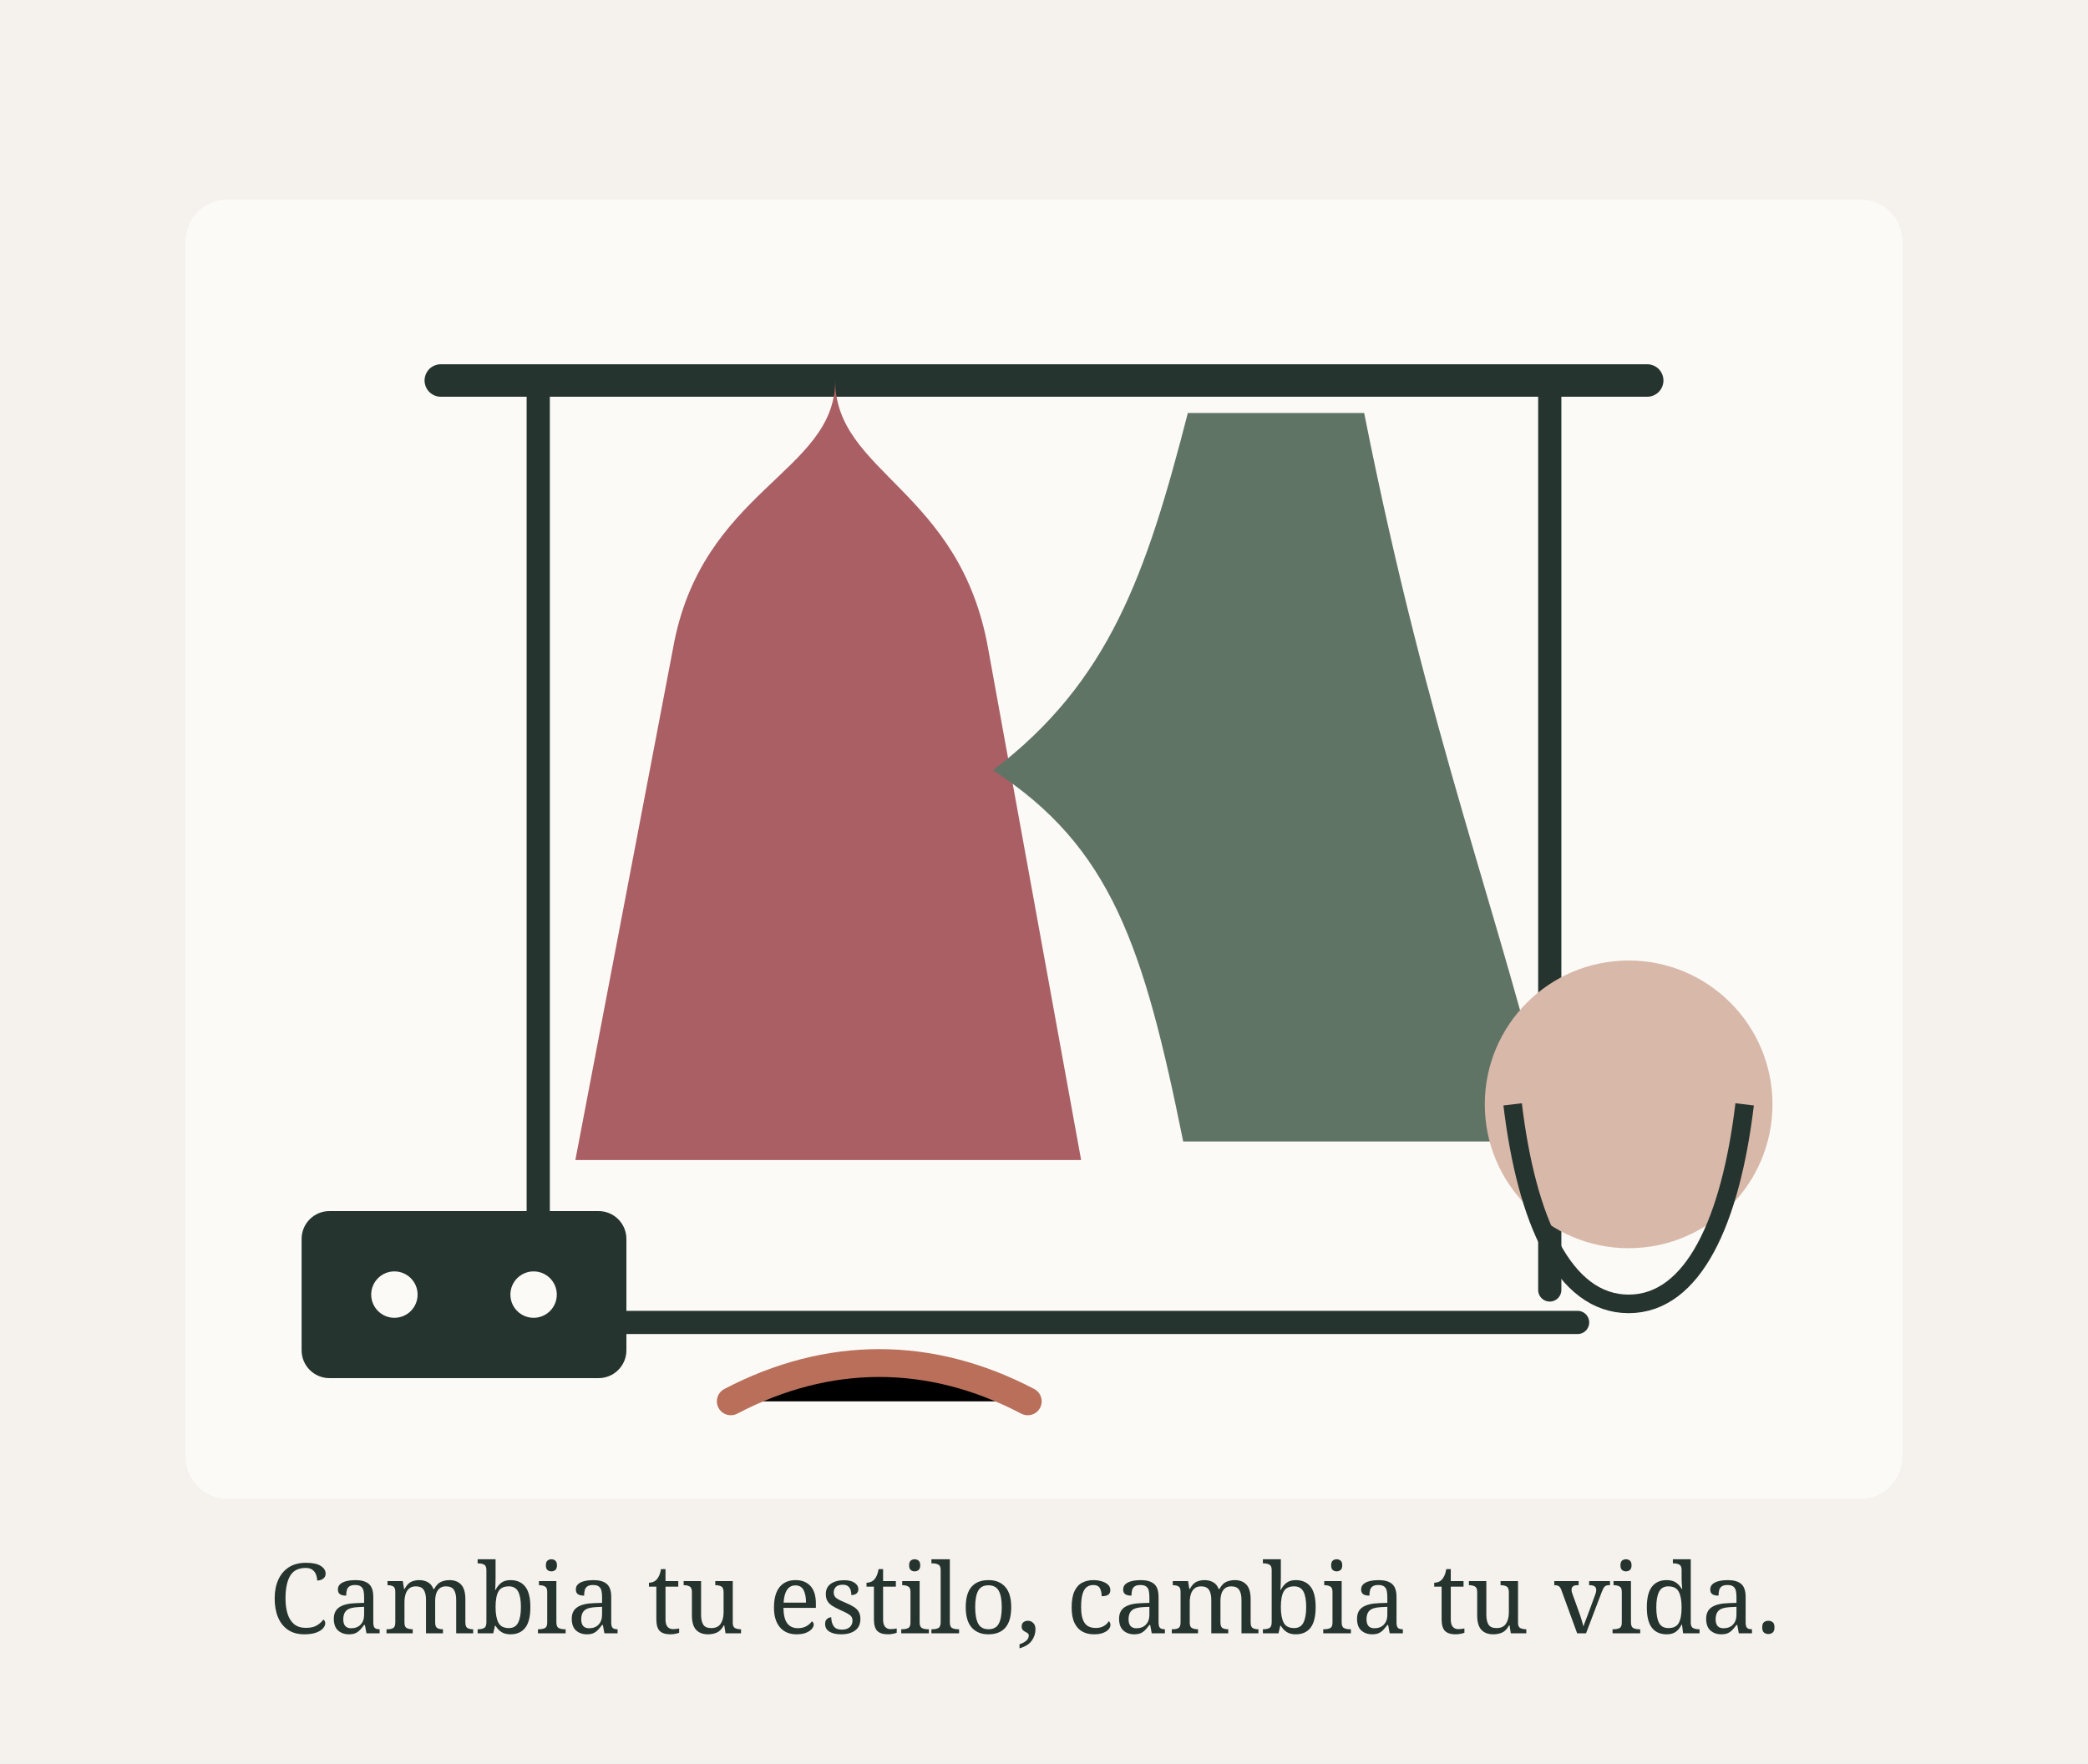
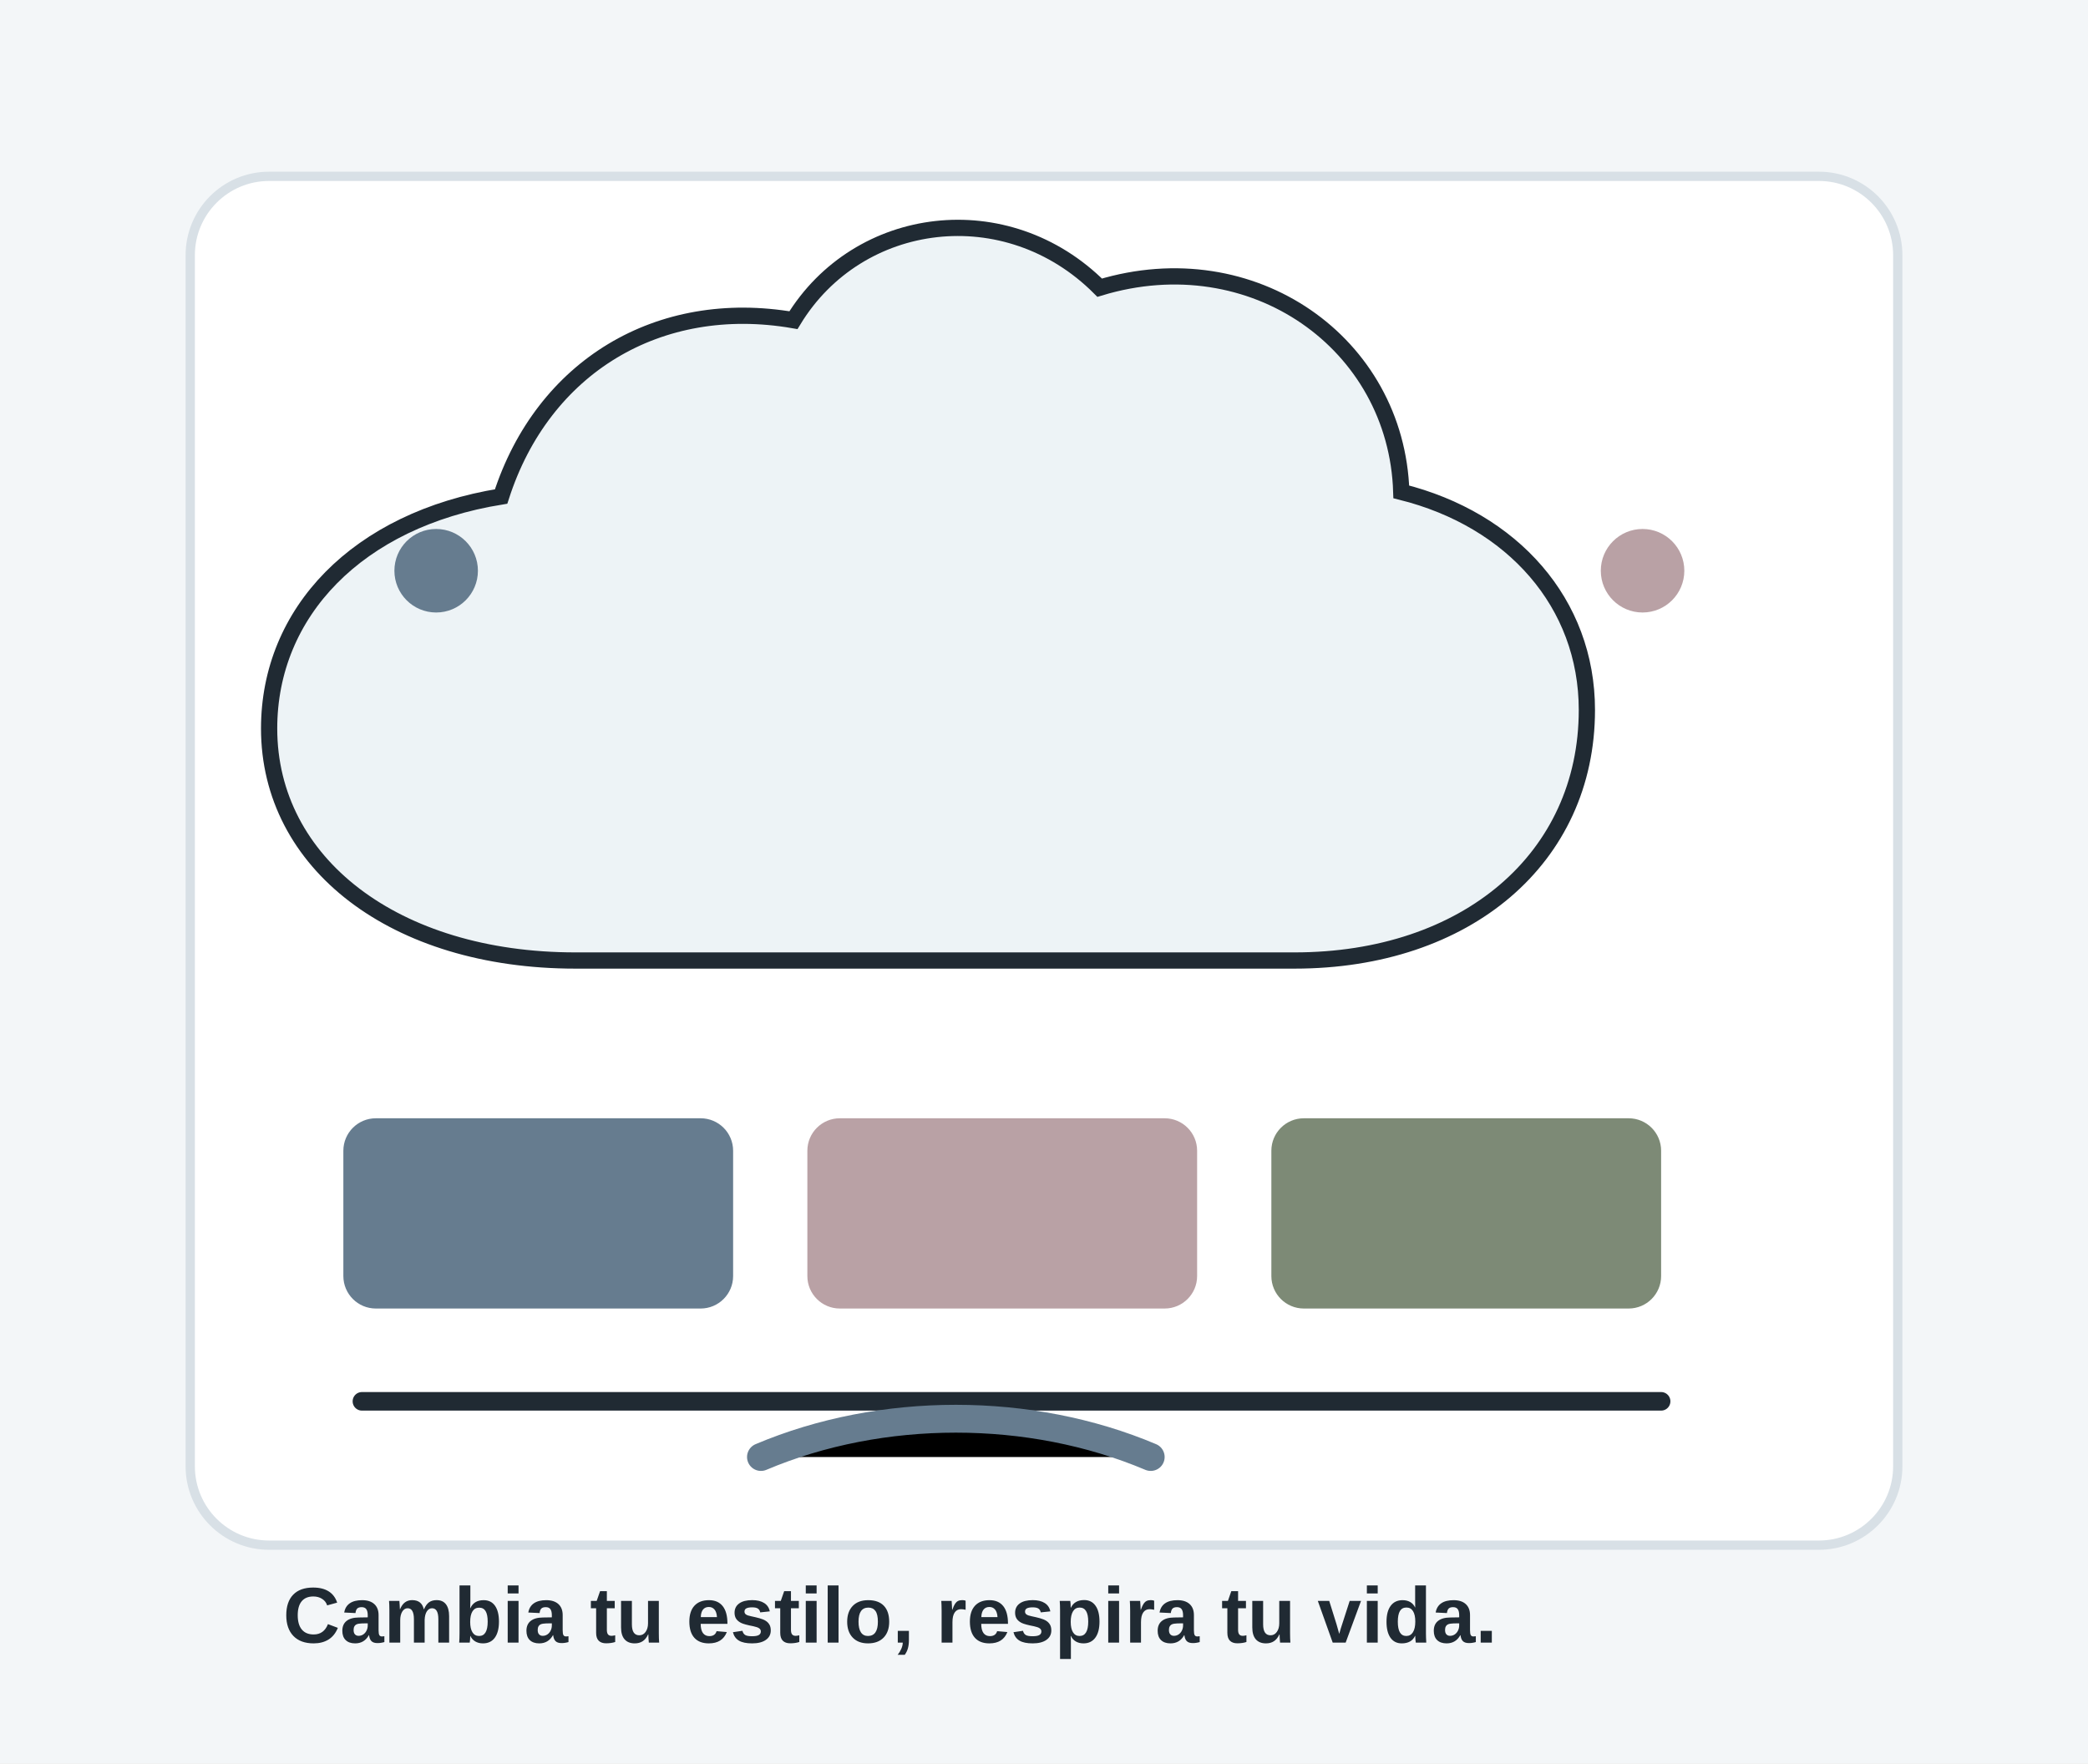
<svg xmlns="http://www.w3.org/2000/svg" viewBox="0 0 900 760" role="img" aria-labelledby="t d">
-   <rect width="900" height="760" fill="#f5f2ed" />
-   <rect x="80" y="86" width="740" height="560" rx="18" fill="#fbfaf7" />
-   <path d="M190 164h520" stroke="#26342f" stroke-width="14" stroke-linecap="round" />
-   <path d="M232 164v392M668 164v392" stroke="#26342f" stroke-width="10" stroke-linecap="round" />
-   <path d="M360 164c0 40-58 47-70 116l-42 220h218l-40-220c-12-69-66-76-66-116z" fill="#a95f64" />
-   <path d="M512 178c-18 70-34 116-84 154 51 33 65 76 82 160h160c-24-100-54-173-82-314h-76z" fill="#607466" />
-   <path d="M250 570h430" stroke="#26342f" stroke-width="10" stroke-linecap="round" />
-   <circle cx="702" cy="476" r="62" fill="#d8b8a9" />
-   <path d="M652 476c6 50 22 86 50 86s44-36 50-86" fill="none" stroke="#26342f" stroke-width="8" />
-   <rect x="130" y="522" width="140" height="72" rx="12" fill="#26342f" />
-   <circle cx="170" cy="558" r="10" fill="#fbfaf7" />
-   <circle cx="230" cy="558" r="10" fill="#fbfaf7" />
-   <path d="M315 604c42-22 86-22 128 0" stroke="#b96f59" stroke-width="12" stroke-linecap="round" />
-   <text x="116" y="704" font-family="Georgia,serif" font-size="42" fill="#26342f">Cambia tu estilo, cambia tu vida.</text>
+   <rect width="900" height="760" fill="#f3f6f8" />
+   <rect x="82" y="76" width="736" height="590" rx="34" fill="#fff" stroke="#d8e0e6" stroke-width="4" />
+   <path d="M216 214c18-56 68-86 126-76 28-46 92-54 132-14 66-20 128 24 130 88 48 12 80 48 80 94 0 64-52 108-126 108H248c-78 0-132-42-132-100 0-50 38-90 100-100z" fill="#edf3f6" stroke="#202a33" stroke-width="7" />
+   <rect x="148" y="482" width="168" height="82" rx="14" fill="#667c8f" />
+   <rect x="348" y="482" width="168" height="82" rx="14" fill="#b9a1a5" />
+   <rect x="548" y="482" width="168" height="82" rx="14" fill="#7d8a76" />
+   <path d="M156 604h560" stroke="#202a33" stroke-width="8" stroke-linecap="round" />
+   <circle cx="188" cy="246" r="18" fill="#667c8f" />
+   <circle cx="708" cy="246" r="18" fill="#b9a1a5" />
+   <path d="M328 628c52-22 116-22 168 0" stroke="#667c8f" stroke-width="12" stroke-linecap="round" />
+   <text x="122" y="708" font-family="Segoe UI,Arial,sans-serif" font-size="34" font-weight="700" fill="#202a33">Cambia tu estilo, respira tu vida.</text>
</svg>
